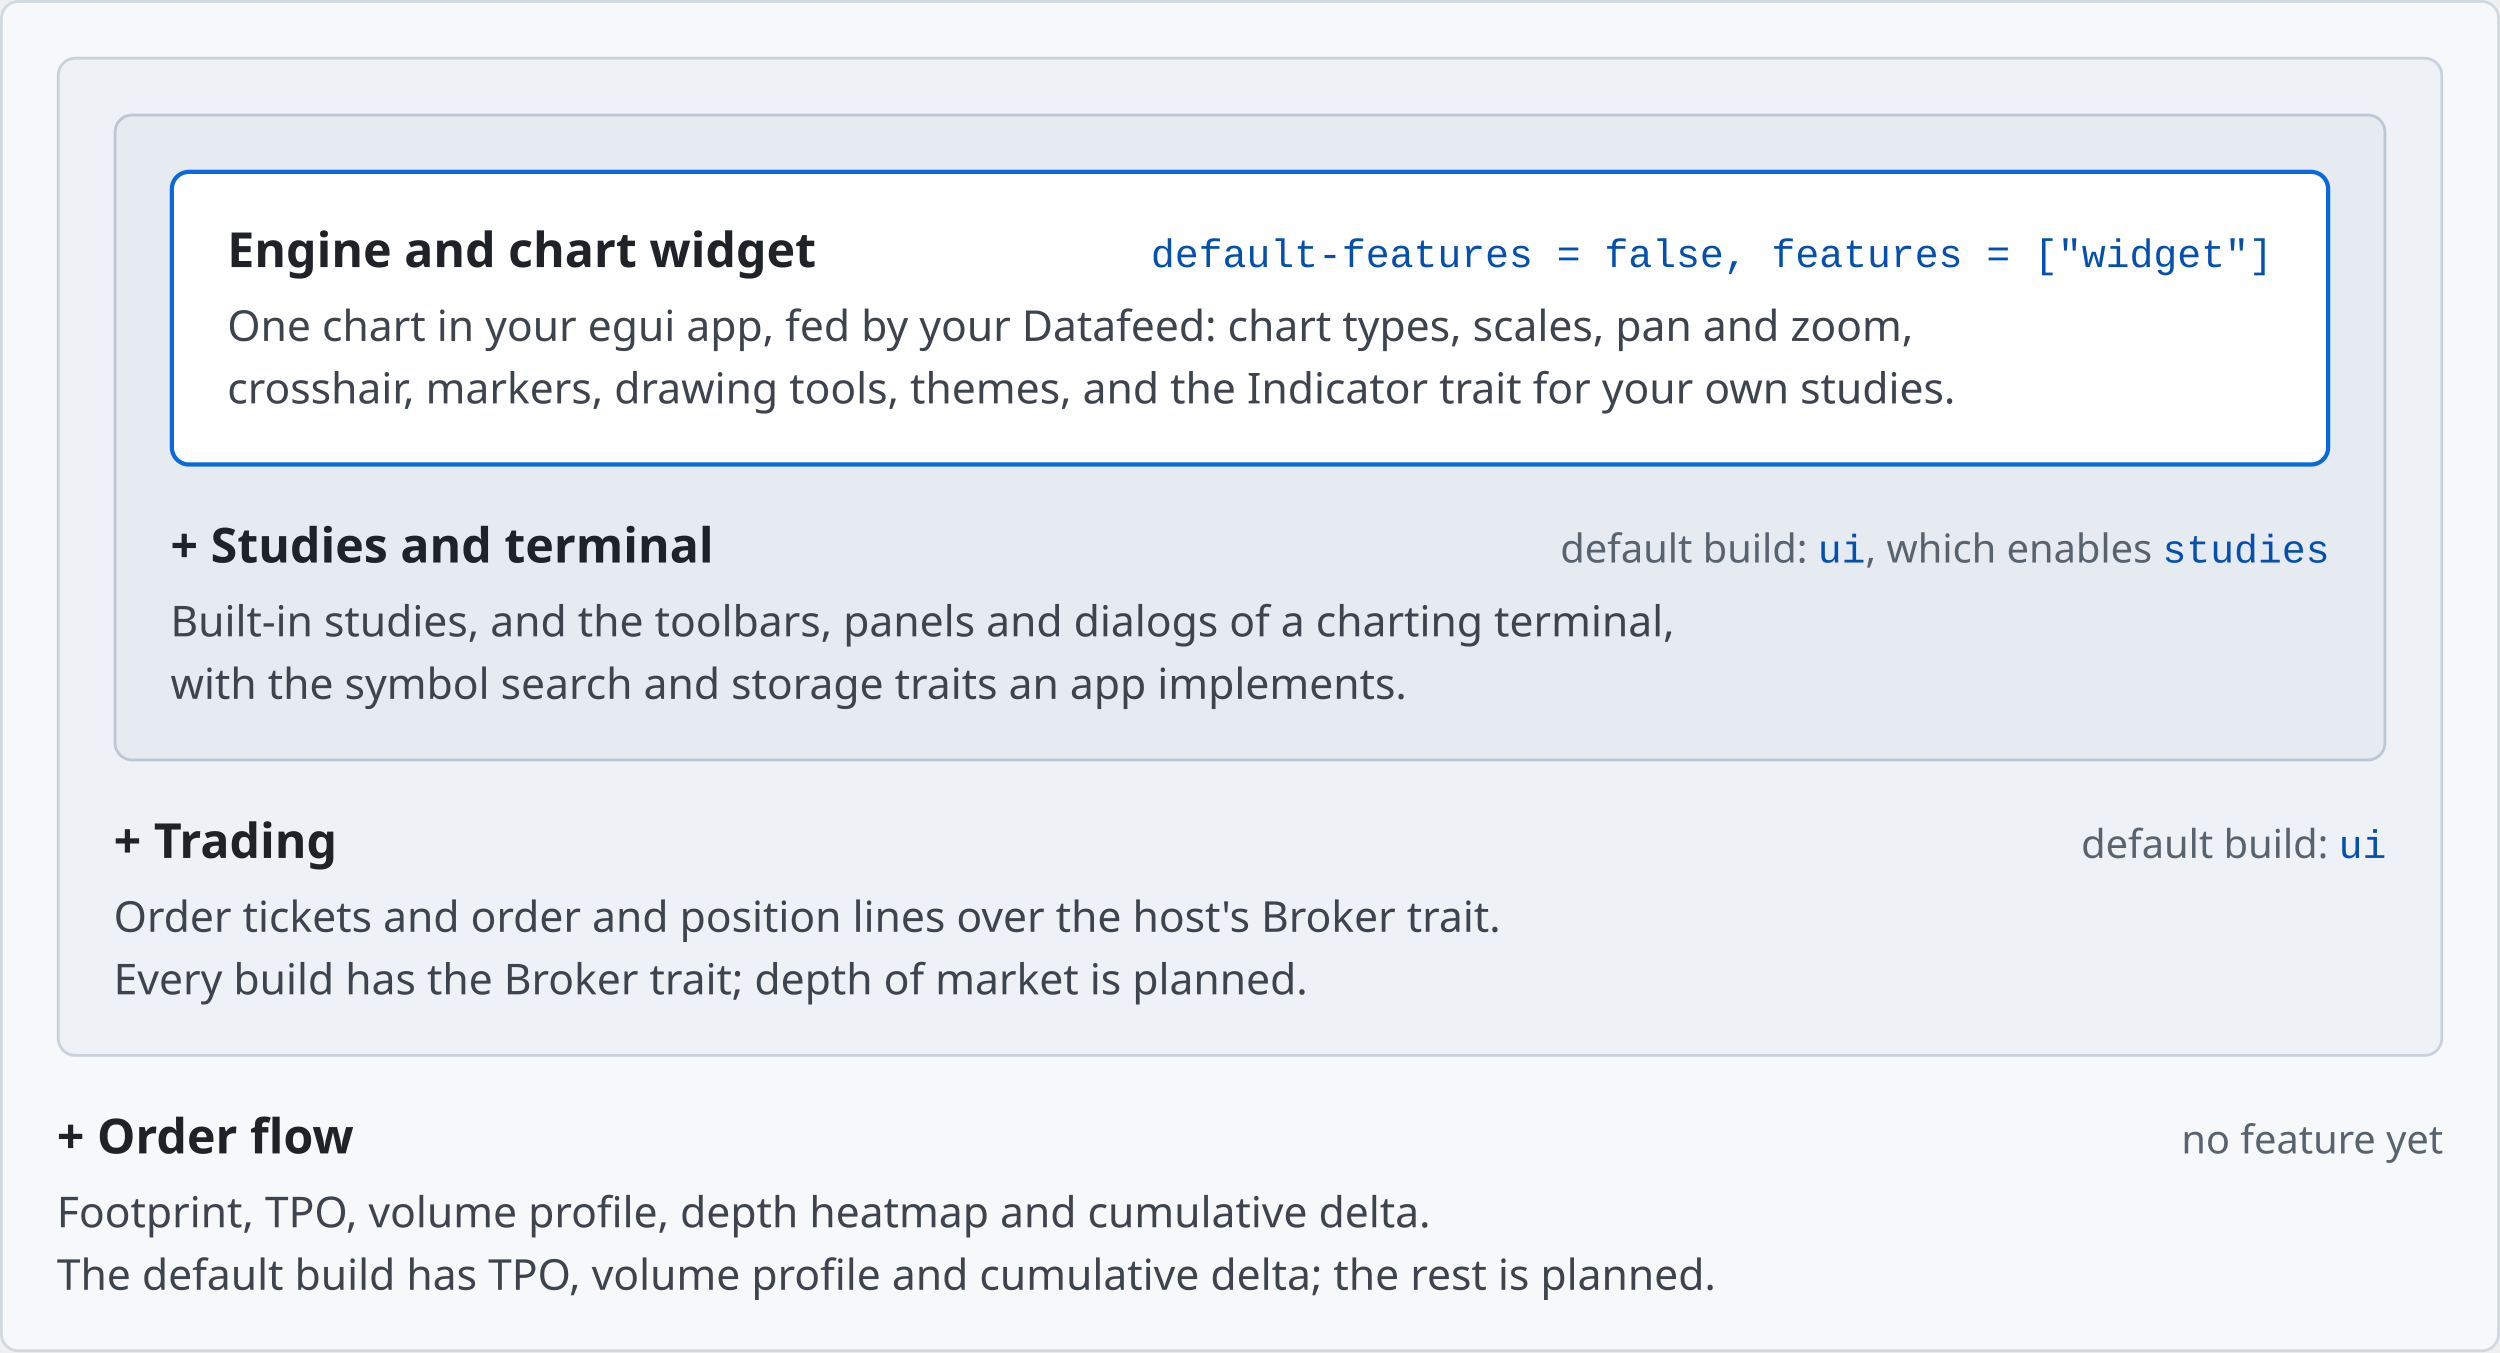
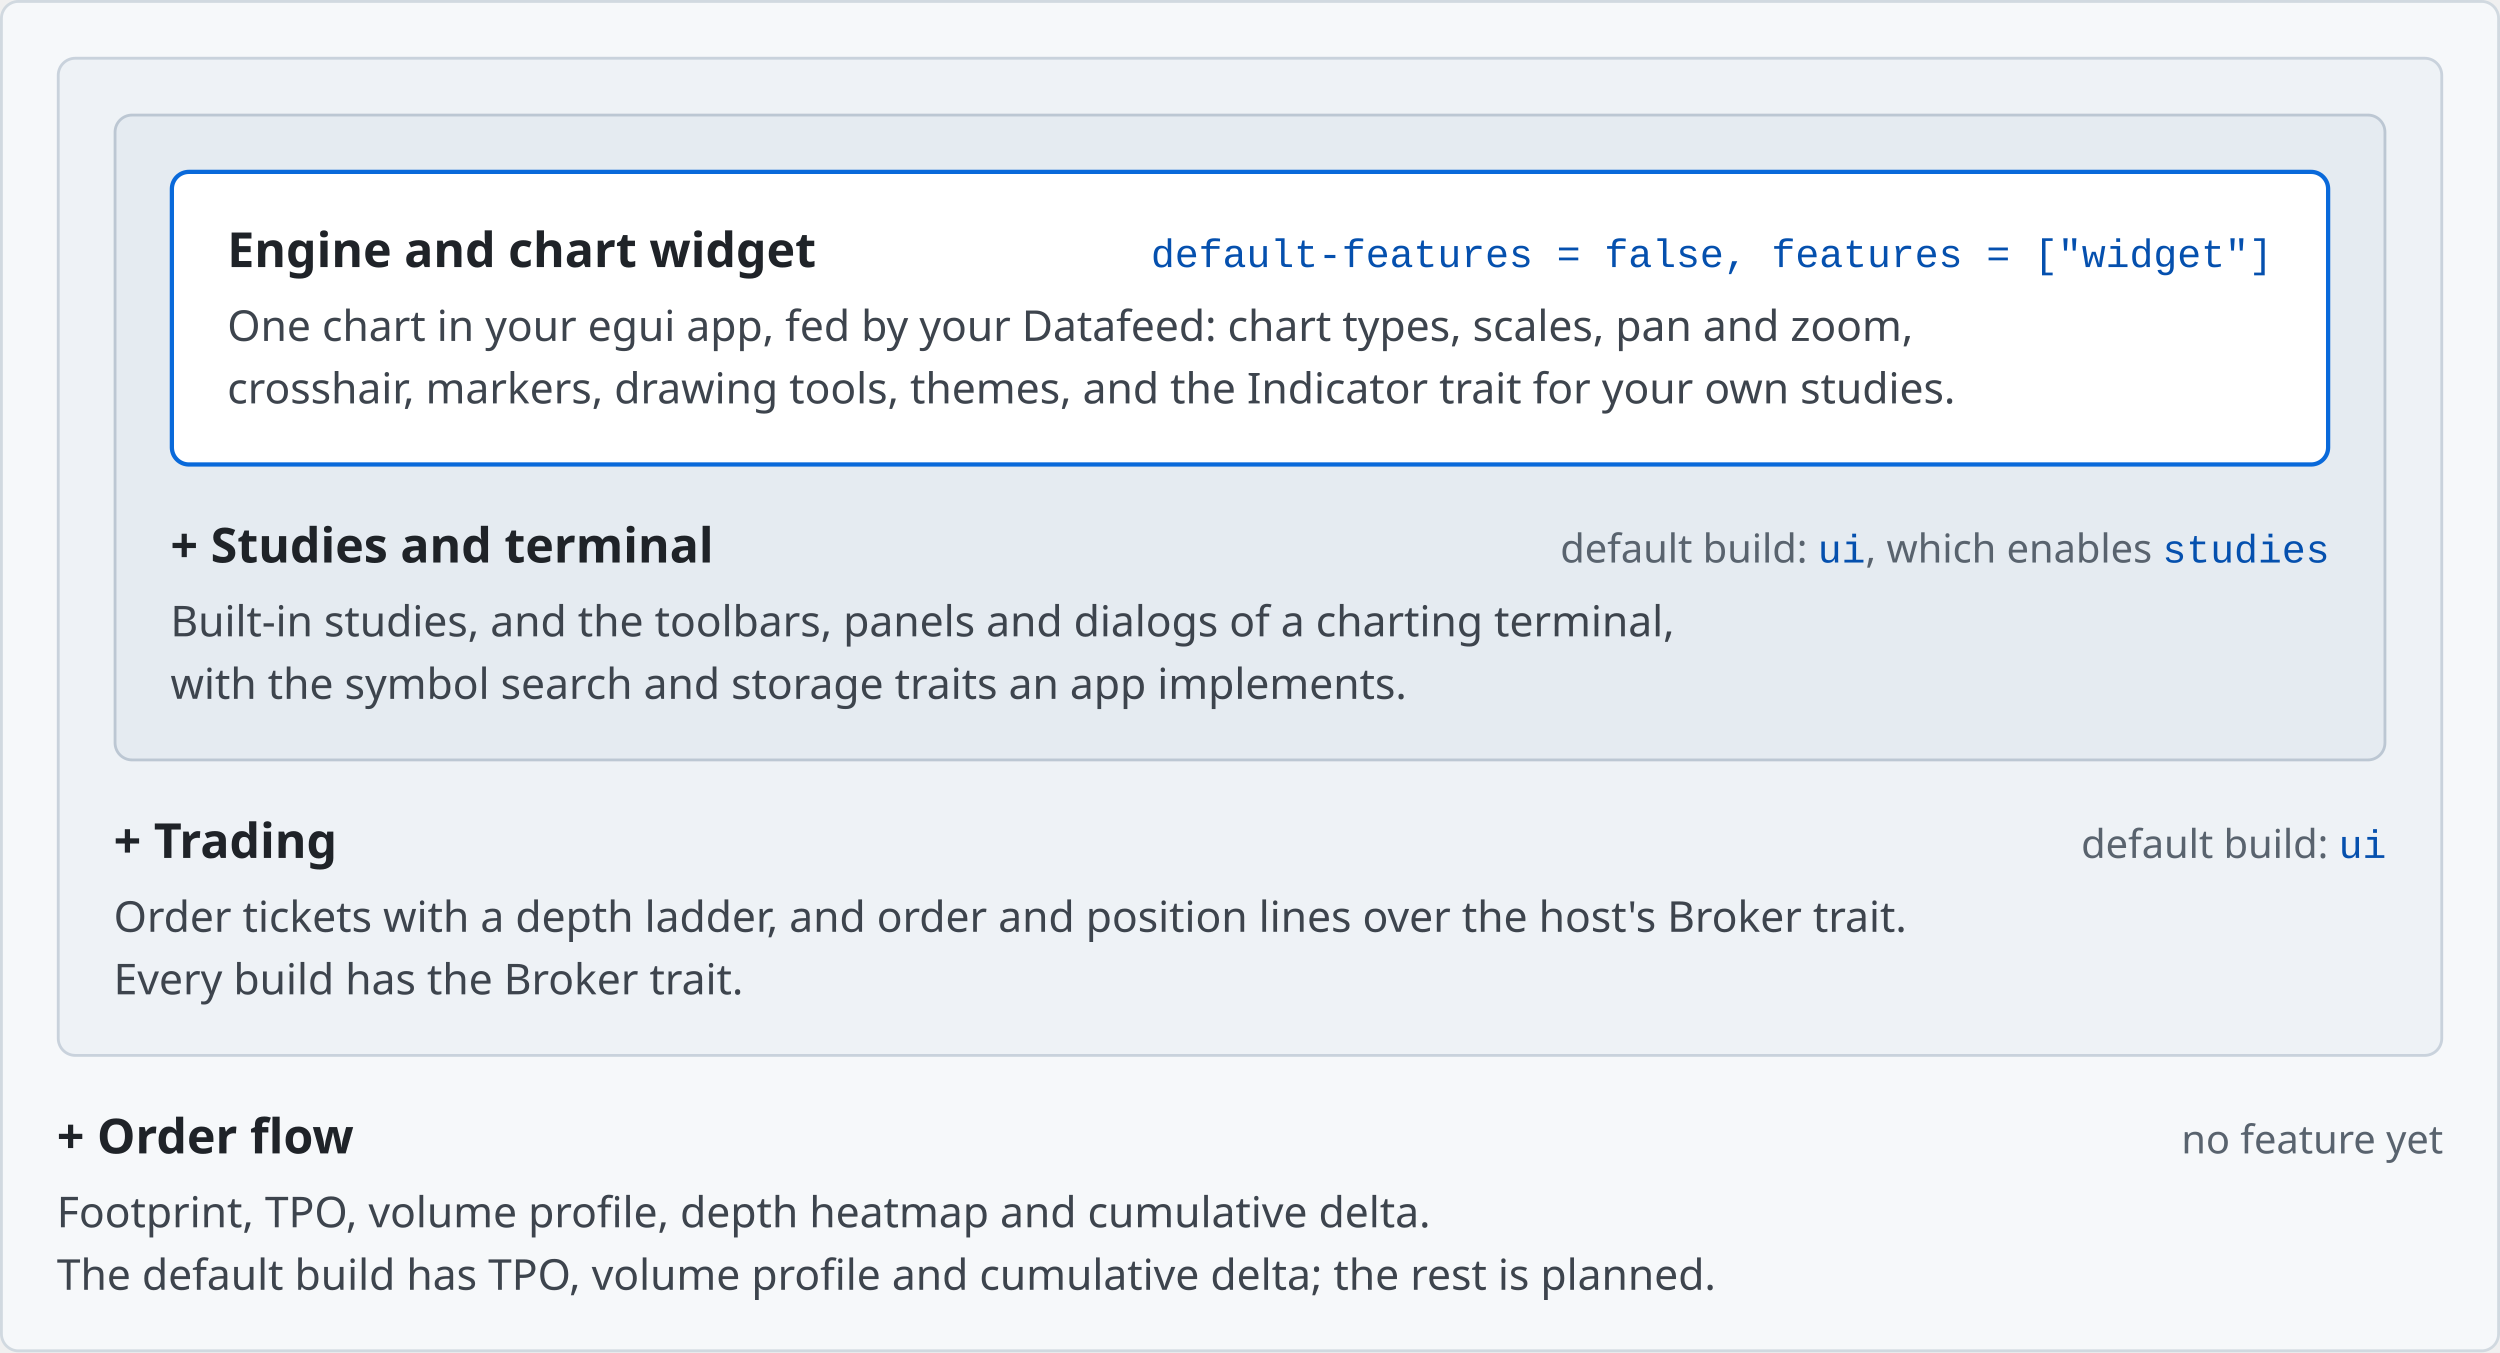
<svg xmlns="http://www.w3.org/2000/svg" width="880" height="476" viewBox="0 0 880 476" role="img" aria-labelledby="t">
  <style>
text{font-family:-apple-system,BlinkMacSystemFont,'Segoe UI','Noto Sans',Helvetica,Arial,sans-serif;font-size:15px;fill:#3d444d}
.h{font-size:17px;font-weight:600;fill:#1f2328}
.f{font-size:14px;fill:#59636e}
.c{font-family:ui-monospace,SFMono-Regular,'SF Mono',Menlo,Consolas,'Liberation Mono',monospace;fill:#0550ae}
.r4{fill:#f6f8fa;stroke:#d1d9e0}
.r3{fill:#eef2f6;stroke:#c9d2dc}
.r2{fill:#e5ebf1;stroke:#bcc7d3}
.r1{fill:#ffffff;stroke:#0969da;stroke-width:1.5}
</style>
  <rect class="r4" x="0.5" y="0.5" width="879" height="475" rx="6" />
  <rect class="r3" x="20.5" y="20.5" width="839" height="351" rx="6" />
  <rect class="r2" x="40.5" y="40.5" width="799" height="227" rx="6" />
  <rect class="r1" x="60.5" y="60.5" width="759" height="103" rx="6" />
  <text class="h" x="80" y="94">Engine and chart widget</text>
  <text class="f c" x="800" y="94" text-anchor="end">default-features = false, features = ["widget"]</text>
  <text x="80" y="120">One chart in your egui app, fed by your Datafeed: chart types, scales, pan and zoom,</text>
  <text x="80" y="142">crosshair, markers, drawing tools, themes, and the Indicator trait for your own studies.</text>
  <text class="h" x="60" y="198">+ Studies and terminal</text>
  <text class="f" x="820" y="198" text-anchor="end">default build: <tspan class="c">ui</tspan>, which enables <tspan class="c">studies</tspan>
  </text>
  <text x="60" y="224">Built-in studies, and the toolbars, panels and dialogs of a charting terminal,</text>
  <text x="60" y="246">with the symbol search and storage traits an app implements.</text>
  <text class="h" x="40" y="302">+ Trading</text>
  <text class="f" x="840" y="302" text-anchor="end">default build: <tspan class="c">ui</tspan>
  </text>
-   <text x="40" y="328">Order tickets and order and position lines over the host's Broker trait.</text>
-   <text x="40" y="350">Every build has the Broker trait; depth of market is planned.</text>
+   <text x="40" y="328">Order tickets with a depth ladder, and order and position lines over the host's Broker trait.</text>
+   <text x="40" y="350">Every build has the Broker trait.</text>
  <text class="h" x="20" y="406">+ Order flow</text>
  <text class="f" x="860" y="406" text-anchor="end">no feature yet</text>
  <text x="20" y="432">Footprint, TPO, volume profile, depth heatmap and cumulative delta.</text>
  <text x="20" y="454">The default build has TPO, volume profile and cumulative delta; the rest is planned.</text>
</svg>
